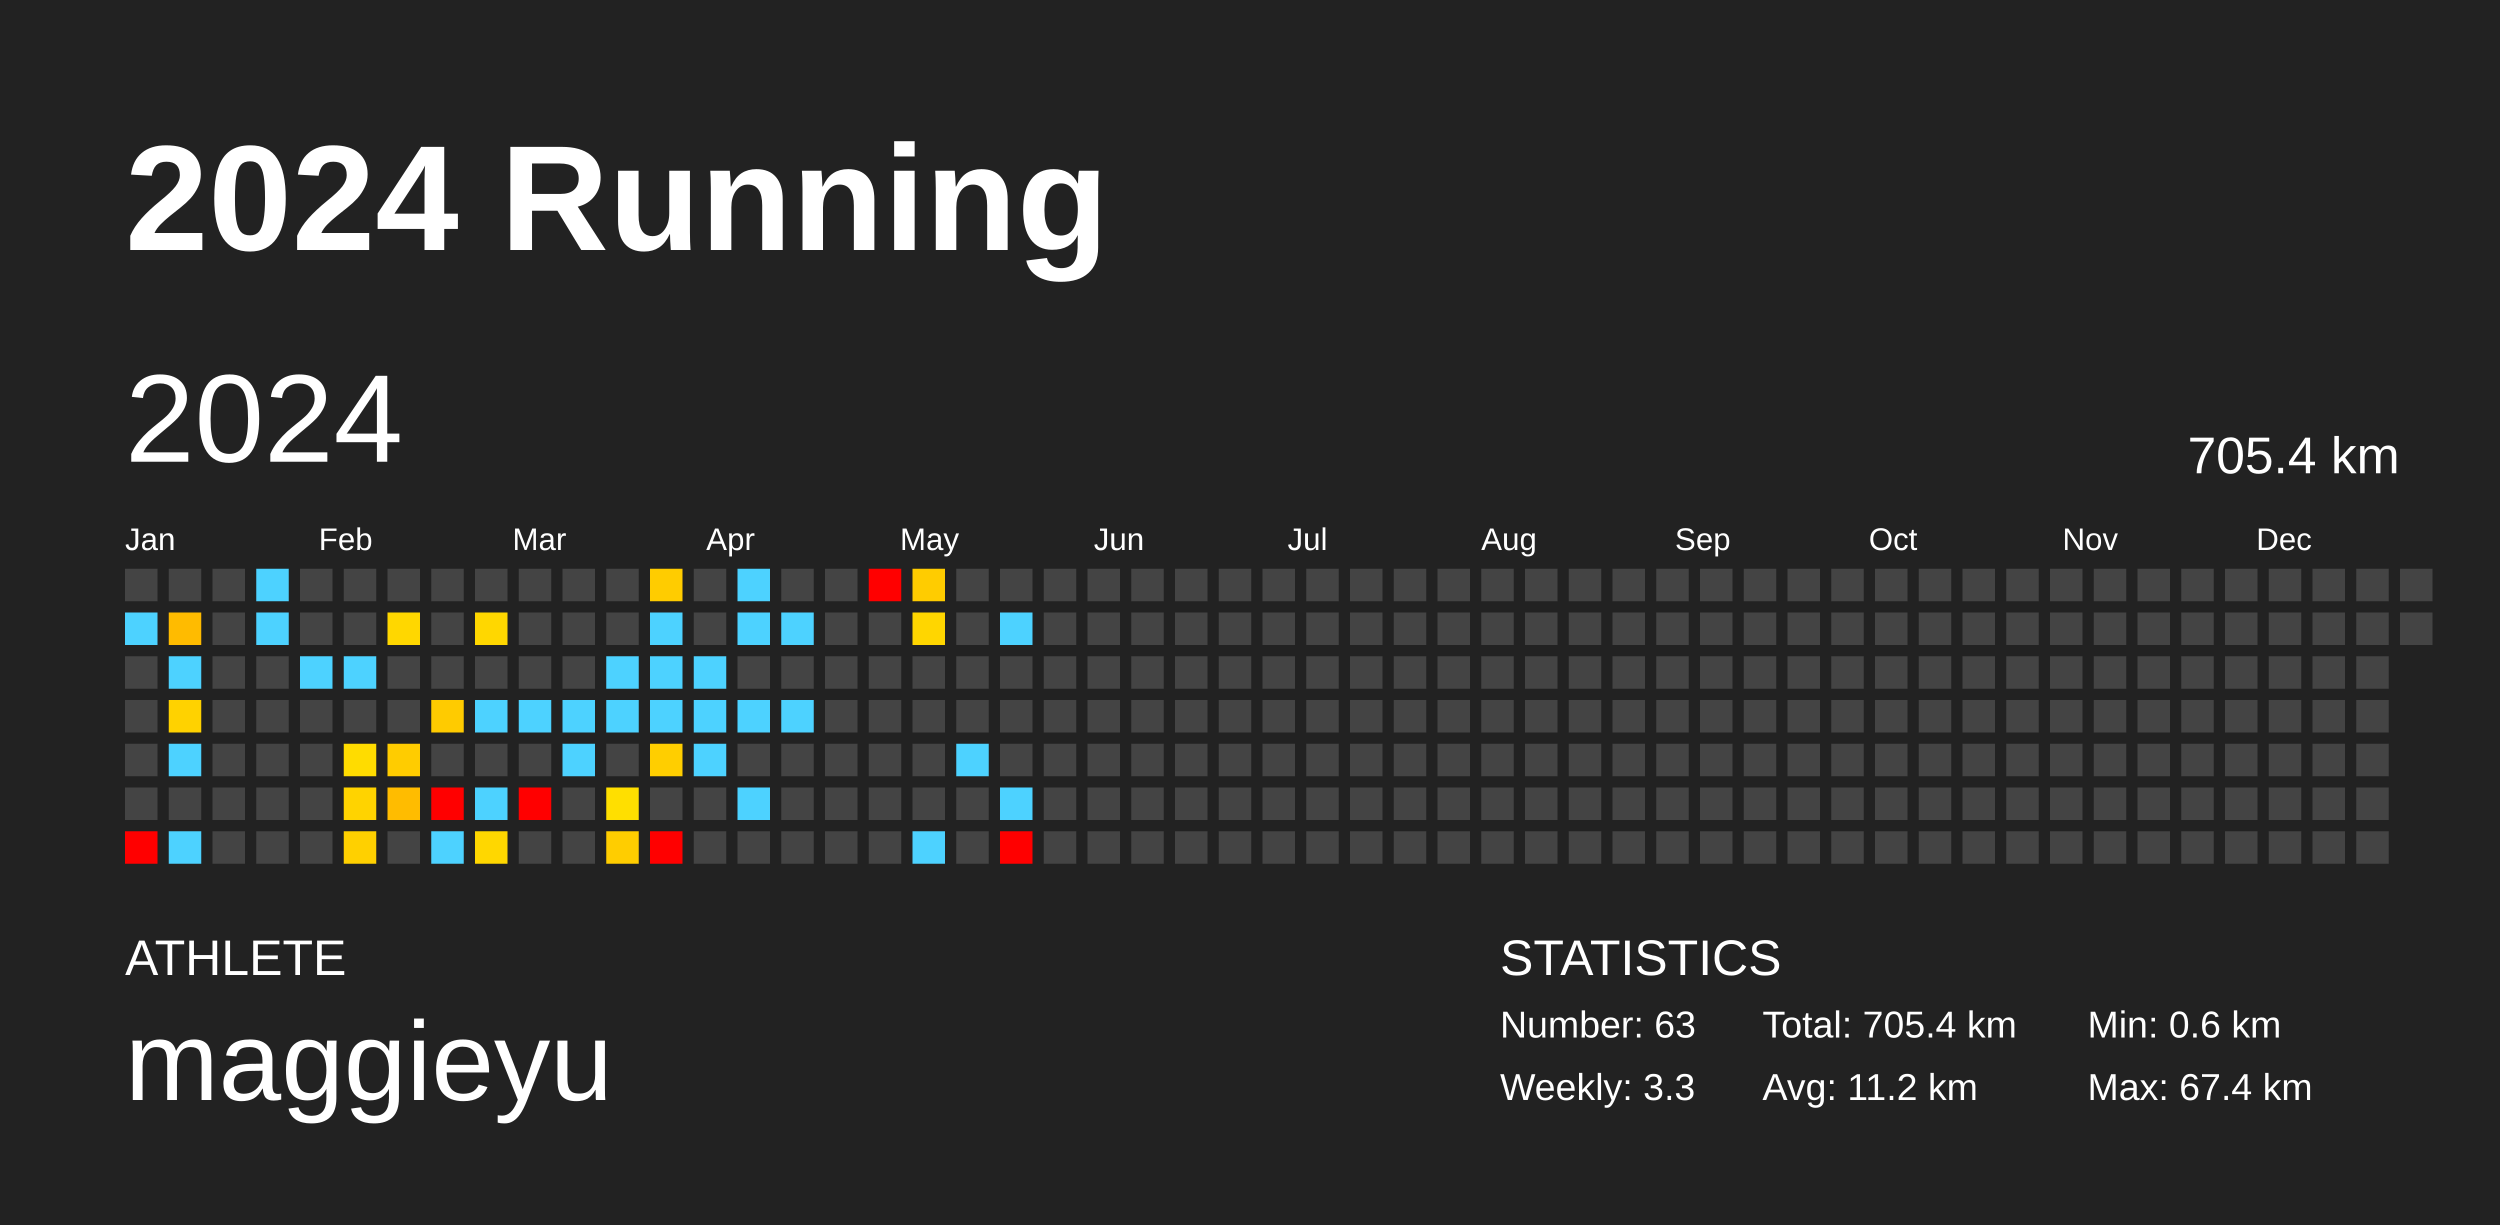
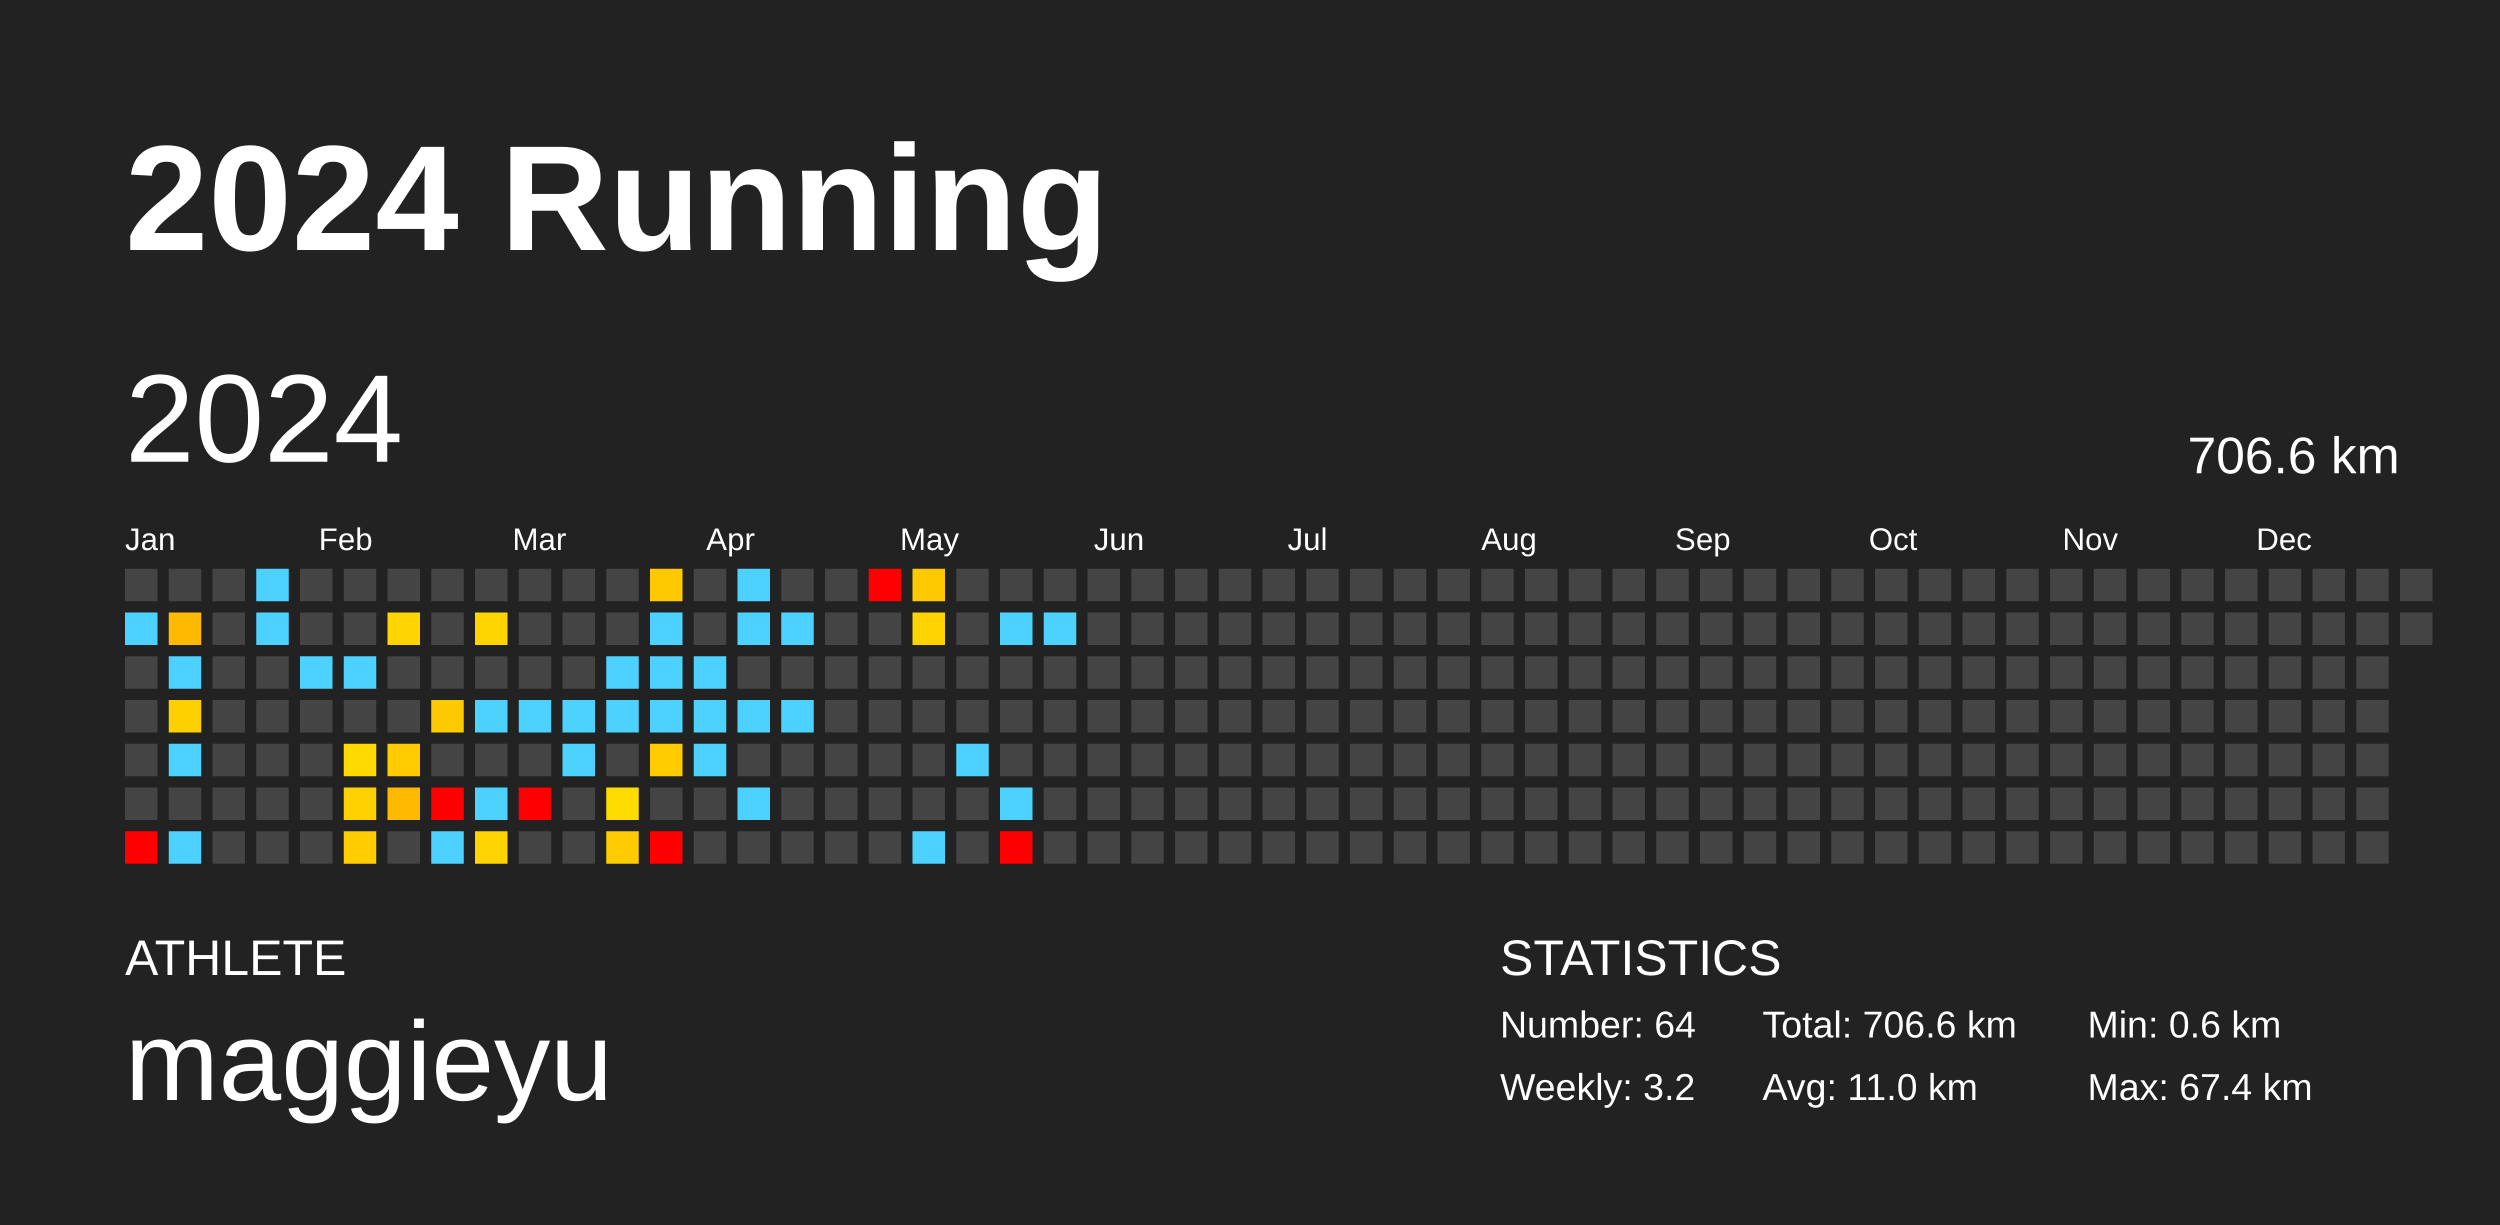
<svg xmlns="http://www.w3.org/2000/svg" baseProfile="full" height="98mm" version="1.1" viewBox="0,0,200,98" width="200mm">
  <defs />
  <rect fill="#222222" height="98" width="200" x="0" y="0" />
  <text fill="#FFFFFF" style="font-size:12px; font-family:Arial; font-weight:bold;" x="10" y="20">2024 Running</text>
  <text fill="#FFFFFF" style="font-size:4px; font-family:Arial" x="10" y="78">ATHLETE</text>
  <text fill="#FFFFFF" style="font-size:9px; font-family:Arial" x="10" y="88">maggieyu</text>
  <text fill="#FFFFFF" style="font-size:4px; font-family:Arial" x="120" y="78">STATISTICS</text>
-   <text fill="#FFFFFF" style="font-size:3px; font-family:Arial" x="120" y="83">Number: 63</text>
-   <text fill="#FFFFFF" style="font-size:3px; font-family:Arial" x="120" y="88">Weekly: 3.3</text>
-   <text fill="#FFFFFF" style="font-size:3px; font-family:Arial" x="141" y="83">Total: 705.4 km</text>
-   <text fill="#FFFFFF" style="font-size:3px; font-family:Arial" x="141" y="88">Avg: 11.2 km</text>
+   <text fill="#FFFFFF" style="font-size:3px; font-family:Arial" x="120" y="83">Number: 64</text>
+   <text fill="#FFFFFF" style="font-size:3px; font-family:Arial" x="120" y="88">Weekly: 3.2</text>
+   <text fill="#FFFFFF" style="font-size:3px; font-family:Arial" x="141" y="83">Total: 706.6 km</text>
+   <text fill="#FFFFFF" style="font-size:3px; font-family:Arial" x="141" y="88">Avg: 11.0 km</text>
  <text fill="#FFFFFF" style="font-size:3px; font-family:Arial" x="167" y="83">Min: 0.6 km</text>
  <text fill="#FFFFFF" style="font-size:3px; font-family:Arial" x="167" y="88">Max: 67.4 km</text>
  <text dominant-baseline="hanging" fill="#FFFFFF" style="font-size:10.0px; font-family:Arial;" x="10" y="30">2024</text>
-   <text dominant-baseline="hanging" fill="#FFFFFF" style="font-size:4.125px; font-family:Arial;" x="175" y="35">705.4 km</text>
+   <text dominant-baseline="hanging" fill="#FFFFFF" style="font-size:4.125px; font-family:Arial;" x="175" y="35">706.6 km</text>
  <text fill="#FFFFFF" style="font-size:2.5px; font-family:Arial" x="10.0" y="44">Jan</text>
  <text fill="#FFFFFF" style="font-size:2.5px; font-family:Arial" x="25.5" y="44">Feb</text>
  <text fill="#FFFFFF" style="font-size:2.5px; font-family:Arial" x="41.0" y="44">Mar</text>
  <text fill="#FFFFFF" style="font-size:2.5px; font-family:Arial" x="56.5" y="44">Apr</text>
  <text fill="#FFFFFF" style="font-size:2.5px; font-family:Arial" x="72.0" y="44">May</text>
  <text fill="#FFFFFF" style="font-size:2.5px; font-family:Arial" x="87.5" y="44">Jun</text>
  <text fill="#FFFFFF" style="font-size:2.5px; font-family:Arial" x="103.0" y="44">Jul</text>
  <text fill="#FFFFFF" style="font-size:2.5px; font-family:Arial" x="118.5" y="44">Aug</text>
  <text fill="#FFFFFF" style="font-size:2.5px; font-family:Arial" x="134.0" y="44">Sep</text>
  <text fill="#FFFFFF" style="font-size:2.5px; font-family:Arial" x="149.5" y="44">Oct</text>
  <text fill="#FFFFFF" style="font-size:2.5px; font-family:Arial" x="165.0" y="44">Nov</text>
  <text fill="#FFFFFF" style="font-size:2.5px; font-family:Arial" x="180.5" y="44">Dec</text>
  <rect fill="#444444" height="2.6" width="2.6" x="10.0" y="45.5" />
  <rect fill="#4dd2ff" height="2.6" width="2.6" x="10.0" y="49.0" />
  <rect fill="#444444" height="2.6" width="2.6" x="10.0" y="52.5" />
  <rect fill="#444444" height="2.6" width="2.6" x="10.0" y="56.0" />
  <rect fill="#444444" height="2.6" width="2.6" x="10.0" y="59.5" />
  <rect fill="#444444" height="2.6" width="2.6" x="10.0" y="63.0" />
  <rect fill="red" height="2.6" width="2.6" x="10.0" y="66.5" />
  <rect fill="#444444" height="2.6" width="2.6" x="13.5" y="45.5" />
-   <rect fill="#ffbb00" height="2.6" width="2.6" x="13.5" y="49.0" />
+   <rect fill="#ffb900" height="2.6" width="2.6" x="13.5" y="49.0" />
  <rect fill="#4dd2ff" height="2.6" width="2.6" x="13.5" y="52.5" />
-   <rect fill="#ffd200" height="2.6" width="2.6" x="13.5" y="56.0" />
+   <rect fill="#ffd000" height="2.6" width="2.6" x="13.5" y="56.0" />
  <rect fill="#4dd2ff" height="2.6" width="2.6" x="13.5" y="59.5" />
  <rect fill="#444444" height="2.6" width="2.6" x="13.5" y="63.0" />
  <rect fill="#4dd2ff" height="2.6" width="2.6" x="13.5" y="66.5" />
  <rect fill="#444444" height="2.6" width="2.6" x="17.0" y="45.5" />
  <rect fill="#444444" height="2.6" width="2.6" x="17.0" y="49.0" />
  <rect fill="#444444" height="2.6" width="2.6" x="17.0" y="52.5" />
  <rect fill="#444444" height="2.6" width="2.6" x="17.0" y="56.0" />
  <rect fill="#444444" height="2.6" width="2.6" x="17.0" y="59.5" />
  <rect fill="#444444" height="2.6" width="2.6" x="17.0" y="63.0" />
  <rect fill="#444444" height="2.6" width="2.6" x="17.0" y="66.5" />
  <rect fill="#4dd2ff" height="2.6" width="2.6" x="20.5" y="45.5" />
  <rect fill="#4dd2ff" height="2.6" width="2.6" x="20.5" y="49.0" />
  <rect fill="#444444" height="2.6" width="2.6" x="20.5" y="52.5" />
  <rect fill="#444444" height="2.6" width="2.6" x="20.5" y="56.0" />
  <rect fill="#444444" height="2.6" width="2.6" x="20.5" y="59.5" />
  <rect fill="#444444" height="2.6" width="2.6" x="20.5" y="63.0" />
  <rect fill="#444444" height="2.6" width="2.6" x="20.5" y="66.5" />
  <rect fill="#444444" height="2.6" width="2.6" x="24.0" y="45.5" />
  <rect fill="#444444" height="2.6" width="2.6" x="24.0" y="49.0" />
  <rect fill="#4dd2ff" height="2.6" width="2.6" x="24.0" y="52.5" />
  <rect fill="#444444" height="2.6" width="2.6" x="24.0" y="56.0" />
  <rect fill="#444444" height="2.6" width="2.6" x="24.0" y="59.5" />
  <rect fill="#444444" height="2.6" width="2.6" x="24.0" y="63.0" />
  <rect fill="#444444" height="2.6" width="2.6" x="24.0" y="66.5" />
  <rect fill="#444444" height="2.6" width="2.6" x="27.5" y="45.5" />
  <rect fill="#444444" height="2.6" width="2.6" x="27.5" y="49.0" />
  <rect fill="#4dd2ff" height="2.6" width="2.6" x="27.5" y="52.5" />
  <rect fill="#444444" height="2.6" width="2.6" x="27.5" y="56.0" />
-   <rect fill="#ffdc00" height="2.6" width="2.6" x="27.5" y="59.5" />
-   <rect fill="#ffd300" height="2.6" width="2.6" x="27.5" y="63.0" />
-   <rect fill="#ffd000" height="2.6" width="2.6" x="27.5" y="66.5" />
+   <rect fill="#ffd900" height="2.6" width="2.6" x="27.5" y="59.5" />
+   <rect fill="#ffd100" height="2.6" width="2.6" x="27.5" y="63.0" />
+   <rect fill="#ffcd00" height="2.6" width="2.6" x="27.5" y="66.5" />
  <rect fill="#444444" height="2.6" width="2.6" x="31.0" y="45.5" />
-   <rect fill="#ffd700" height="2.6" width="2.6" x="31.0" y="49.0" />
+   <rect fill="#ffd400" height="2.6" width="2.6" x="31.0" y="49.0" />
  <rect fill="#444444" height="2.6" width="2.6" x="31.0" y="52.5" />
  <rect fill="#444444" height="2.6" width="2.6" x="31.0" y="56.0" />
-   <rect fill="#ffcc00" height="2.6" width="2.6" x="31.0" y="59.5" />
-   <rect fill="#ffbc00" height="2.6" width="2.6" x="31.0" y="63.0" />
+   <rect fill="#ffca00" height="2.6" width="2.6" x="31.0" y="59.5" />
+   <rect fill="#ffba00" height="2.6" width="2.6" x="31.0" y="63.0" />
  <rect fill="#444444" height="2.6" width="2.6" x="31.0" y="66.5" />
  <rect fill="#444444" height="2.6" width="2.6" x="34.5" y="45.5" />
  <rect fill="#444444" height="2.6" width="2.6" x="34.5" y="49.0" />
  <rect fill="#444444" height="2.6" width="2.6" x="34.5" y="52.5" />
-   <rect fill="#ffcb00" height="2.6" width="2.6" x="34.5" y="56.0" />
+   <rect fill="#ffc900" height="2.6" width="2.6" x="34.5" y="56.0" />
  <rect fill="#444444" height="2.6" width="2.6" x="34.5" y="59.5" />
  <rect fill="red" height="2.6" width="2.6" x="34.5" y="63.0" />
  <rect fill="#4dd2ff" height="2.6" width="2.6" x="34.5" y="66.5" />
  <rect fill="#444444" height="2.6" width="2.6" x="38.0" y="45.5" />
-   <rect fill="#ffd700" height="2.6" width="2.6" x="38.0" y="49.0" />
+   <rect fill="#ffd500" height="2.6" width="2.6" x="38.0" y="49.0" />
  <rect fill="#444444" height="2.6" width="2.6" x="38.0" y="52.5" />
  <rect fill="#4dd2ff" height="2.6" width="2.6" x="38.0" y="56.0" />
  <rect fill="#444444" height="2.6" width="2.6" x="38.0" y="59.5" />
  <rect fill="#4dd2ff" height="2.6" width="2.6" x="38.0" y="63.0" />
-   <rect fill="#ffd700" height="2.6" width="2.6" x="38.0" y="66.5" />
+   <rect fill="#ffd400" height="2.6" width="2.6" x="38.0" y="66.5" />
  <rect fill="#444444" height="2.6" width="2.6" x="41.5" y="45.5" />
  <rect fill="#444444" height="2.6" width="2.6" x="41.5" y="49.0" />
  <rect fill="#444444" height="2.6" width="2.6" x="41.5" y="52.5" />
  <rect fill="#4dd2ff" height="2.6" width="2.6" x="41.5" y="56.0" />
  <rect fill="#444444" height="2.6" width="2.6" x="41.5" y="59.5" />
  <rect fill="red" height="2.6" width="2.6" x="41.5" y="63.0" />
  <rect fill="#444444" height="2.6" width="2.6" x="41.5" y="66.5" />
  <rect fill="#444444" height="2.6" width="2.6" x="45.0" y="45.5" />
  <rect fill="#444444" height="2.6" width="2.6" x="45.0" y="49.0" />
  <rect fill="#444444" height="2.6" width="2.6" x="45.0" y="52.5" />
  <rect fill="#4dd2ff" height="2.6" width="2.6" x="45.0" y="56.0" />
  <rect fill="#4dd2ff" height="2.6" width="2.6" x="45.0" y="59.5" />
  <rect fill="#444444" height="2.6" width="2.6" x="45.0" y="63.0" />
  <rect fill="#444444" height="2.6" width="2.6" x="45.0" y="66.5" />
  <rect fill="#444444" height="2.6" width="2.6" x="48.5" y="45.5" />
  <rect fill="#444444" height="2.6" width="2.6" x="48.5" y="49.0" />
  <rect fill="#4dd2ff" height="2.6" width="2.6" x="48.5" y="52.5" />
  <rect fill="#4dd2ff" height="2.6" width="2.6" x="48.5" y="56.0" />
  <rect fill="#444444" height="2.6" width="2.6" x="48.5" y="59.5" />
-   <rect fill="#ffdf00" height="2.6" width="2.6" x="48.5" y="63.0" />
-   <rect fill="#ffcd00" height="2.6" width="2.6" x="48.5" y="66.5" />
-   <rect fill="#ffcc00" height="2.6" width="2.6" x="52.0" y="45.5" />
+   <rect fill="#ffdc00" height="2.6" width="2.6" x="48.5" y="63.0" />
+   <rect fill="#ffcb00" height="2.6" width="2.6" x="48.5" y="66.5" />
+   <rect fill="#ffc900" height="2.6" width="2.6" x="52.0" y="45.5" />
  <rect fill="#4dd2ff" height="2.6" width="2.6" x="52.0" y="49.0" />
  <rect fill="#4dd2ff" height="2.6" width="2.6" x="52.0" y="52.5" />
  <rect fill="#4dd2ff" height="2.6" width="2.6" x="52.0" y="56.0" />
-   <rect fill="#ffce00" height="2.6" width="2.6" x="52.0" y="59.5" />
+   <rect fill="#ffcb00" height="2.6" width="2.6" x="52.0" y="59.5" />
  <rect fill="#444444" height="2.6" width="2.6" x="52.0" y="63.0" />
  <rect fill="red" height="2.6" width="2.6" x="52.0" y="66.5" />
  <rect fill="#444444" height="2.6" width="2.6" x="55.5" y="45.5" />
  <rect fill="#444444" height="2.6" width="2.6" x="55.5" y="49.0" />
  <rect fill="#4dd2ff" height="2.6" width="2.6" x="55.5" y="52.5" />
  <rect fill="#4dd2ff" height="2.6" width="2.6" x="55.5" y="56.0" />
  <rect fill="#4dd2ff" height="2.6" width="2.6" x="55.5" y="59.5" />
  <rect fill="#444444" height="2.6" width="2.6" x="55.5" y="63.0" />
  <rect fill="#444444" height="2.6" width="2.6" x="55.5" y="66.5" />
  <rect fill="#4dd2ff" height="2.6" width="2.6" x="59.0" y="45.5" />
  <rect fill="#4dd2ff" height="2.6" width="2.6" x="59.0" y="49.0" />
  <rect fill="#444444" height="2.6" width="2.6" x="59.0" y="52.5" />
  <rect fill="#4dd2ff" height="2.6" width="2.6" x="59.0" y="56.0" />
  <rect fill="#444444" height="2.6" width="2.6" x="59.0" y="59.5" />
  <rect fill="#4dd2ff" height="2.6" width="2.6" x="59.0" y="63.0" />
  <rect fill="#444444" height="2.6" width="2.6" x="59.0" y="66.5" />
  <rect fill="#444444" height="2.6" width="2.6" x="62.5" y="45.5" />
  <rect fill="#4dd2ff" height="2.6" width="2.6" x="62.5" y="49.0" />
  <rect fill="#444444" height="2.6" width="2.6" x="62.5" y="52.5" />
  <rect fill="#4dd2ff" height="2.6" width="2.6" x="62.5" y="56.0" />
  <rect fill="#444444" height="2.6" width="2.6" x="62.5" y="59.5" />
  <rect fill="#444444" height="2.6" width="2.6" x="62.5" y="63.0" />
  <rect fill="#444444" height="2.6" width="2.6" x="62.5" y="66.5" />
  <rect fill="#444444" height="2.6" width="2.6" x="66.0" y="45.5" />
  <rect fill="#444444" height="2.6" width="2.6" x="66.0" y="49.0" />
  <rect fill="#444444" height="2.6" width="2.6" x="66.0" y="52.5" />
  <rect fill="#444444" height="2.6" width="2.6" x="66.0" y="56.0" />
  <rect fill="#444444" height="2.6" width="2.6" x="66.0" y="59.5" />
  <rect fill="#444444" height="2.6" width="2.6" x="66.0" y="63.0" />
  <rect fill="#444444" height="2.6" width="2.6" x="66.0" y="66.5" />
  <rect fill="red" height="2.6" width="2.6" x="69.5" y="45.5" />
  <rect fill="#444444" height="2.6" width="2.6" x="69.5" y="49.0" />
  <rect fill="#444444" height="2.6" width="2.6" x="69.5" y="52.5" />
  <rect fill="#444444" height="2.6" width="2.6" x="69.5" y="56.0" />
  <rect fill="#444444" height="2.6" width="2.6" x="69.5" y="59.5" />
  <rect fill="#444444" height="2.6" width="2.6" x="69.5" y="63.0" />
  <rect fill="#444444" height="2.6" width="2.6" x="69.5" y="66.5" />
-   <rect fill="#ffcc00" height="2.6" width="2.6" x="73.0" y="45.5" />
-   <rect fill="#ffd600" height="2.6" width="2.6" x="73.0" y="49.0" />
+   <rect fill="#ffc900" height="2.6" width="2.6" x="73.0" y="45.5" />
+   <rect fill="#ffd300" height="2.6" width="2.6" x="73.0" y="49.0" />
  <rect fill="#444444" height="2.6" width="2.6" x="73.0" y="52.5" />
  <rect fill="#444444" height="2.6" width="2.6" x="73.0" y="56.0" />
  <rect fill="#444444" height="2.6" width="2.6" x="73.0" y="59.5" />
  <rect fill="#444444" height="2.6" width="2.6" x="73.0" y="63.0" />
  <rect fill="#4dd2ff" height="2.6" width="2.6" x="73.0" y="66.5" />
  <rect fill="#444444" height="2.6" width="2.6" x="76.5" y="45.5" />
  <rect fill="#444444" height="2.6" width="2.6" x="76.5" y="49.0" />
  <rect fill="#444444" height="2.6" width="2.6" x="76.5" y="52.5" />
  <rect fill="#444444" height="2.6" width="2.6" x="76.5" y="56.0" />
  <rect fill="#4dd2ff" height="2.6" width="2.6" x="76.5" y="59.5" />
  <rect fill="#444444" height="2.6" width="2.6" x="76.5" y="63.0" />
  <rect fill="#444444" height="2.6" width="2.6" x="76.5" y="66.5" />
  <rect fill="#444444" height="2.6" width="2.6" x="80.0" y="45.5" />
  <rect fill="#4dd2ff" height="2.6" width="2.6" x="80.0" y="49.0" />
  <rect fill="#444444" height="2.6" width="2.6" x="80.0" y="52.5" />
  <rect fill="#444444" height="2.6" width="2.6" x="80.0" y="56.0" />
  <rect fill="#444444" height="2.6" width="2.6" x="80.0" y="59.5" />
  <rect fill="#4dd2ff" height="2.6" width="2.6" x="80.0" y="63.0" />
  <rect fill="red" height="2.6" width="2.6" x="80.0" y="66.5" />
  <rect fill="#444444" height="2.6" width="2.6" x="83.5" y="45.5" />
-   <rect fill="#444444" height="2.6" width="2.6" x="83.5" y="49.0" />
+   <rect fill="#4dd2ff" height="2.6" width="2.6" x="83.5" y="49.0" />
  <rect fill="#444444" height="2.6" width="2.6" x="83.5" y="52.5" />
  <rect fill="#444444" height="2.6" width="2.6" x="83.5" y="56.0" />
  <rect fill="#444444" height="2.6" width="2.6" x="83.5" y="59.5" />
  <rect fill="#444444" height="2.6" width="2.6" x="83.5" y="63.0" />
  <rect fill="#444444" height="2.6" width="2.6" x="83.5" y="66.5" />
  <rect fill="#444444" height="2.6" width="2.6" x="87.0" y="45.5" />
  <rect fill="#444444" height="2.6" width="2.6" x="87.0" y="49.0" />
  <rect fill="#444444" height="2.6" width="2.6" x="87.0" y="52.5" />
  <rect fill="#444444" height="2.6" width="2.6" x="87.0" y="56.0" />
  <rect fill="#444444" height="2.6" width="2.6" x="87.0" y="59.5" />
  <rect fill="#444444" height="2.6" width="2.6" x="87.0" y="63.0" />
  <rect fill="#444444" height="2.6" width="2.6" x="87.0" y="66.5" />
  <rect fill="#444444" height="2.6" width="2.6" x="90.5" y="45.5" />
  <rect fill="#444444" height="2.6" width="2.6" x="90.5" y="49.0" />
  <rect fill="#444444" height="2.6" width="2.6" x="90.5" y="52.5" />
  <rect fill="#444444" height="2.6" width="2.6" x="90.5" y="56.0" />
  <rect fill="#444444" height="2.6" width="2.6" x="90.5" y="59.5" />
  <rect fill="#444444" height="2.6" width="2.6" x="90.5" y="63.0" />
  <rect fill="#444444" height="2.6" width="2.6" x="90.5" y="66.5" />
  <rect fill="#444444" height="2.6" width="2.6" x="94.0" y="45.5" />
  <rect fill="#444444" height="2.6" width="2.6" x="94.0" y="49.0" />
  <rect fill="#444444" height="2.6" width="2.6" x="94.0" y="52.5" />
  <rect fill="#444444" height="2.6" width="2.6" x="94.0" y="56.0" />
  <rect fill="#444444" height="2.6" width="2.6" x="94.0" y="59.5" />
  <rect fill="#444444" height="2.6" width="2.6" x="94.0" y="63.0" />
  <rect fill="#444444" height="2.6" width="2.6" x="94.0" y="66.5" />
  <rect fill="#444444" height="2.6" width="2.6" x="97.5" y="45.5" />
  <rect fill="#444444" height="2.6" width="2.6" x="97.5" y="49.0" />
  <rect fill="#444444" height="2.6" width="2.6" x="97.5" y="52.5" />
  <rect fill="#444444" height="2.6" width="2.6" x="97.5" y="56.0" />
  <rect fill="#444444" height="2.6" width="2.6" x="97.5" y="59.5" />
  <rect fill="#444444" height="2.6" width="2.6" x="97.5" y="63.0" />
  <rect fill="#444444" height="2.6" width="2.6" x="97.5" y="66.5" />
  <rect fill="#444444" height="2.6" width="2.6" x="101.0" y="45.5" />
  <rect fill="#444444" height="2.6" width="2.6" x="101.0" y="49.0" />
  <rect fill="#444444" height="2.6" width="2.6" x="101.0" y="52.5" />
  <rect fill="#444444" height="2.6" width="2.6" x="101.0" y="56.0" />
  <rect fill="#444444" height="2.6" width="2.6" x="101.0" y="59.5" />
  <rect fill="#444444" height="2.6" width="2.6" x="101.0" y="63.0" />
  <rect fill="#444444" height="2.6" width="2.6" x="101.0" y="66.5" />
  <rect fill="#444444" height="2.6" width="2.6" x="104.5" y="45.5" />
  <rect fill="#444444" height="2.6" width="2.6" x="104.5" y="49.0" />
  <rect fill="#444444" height="2.6" width="2.6" x="104.5" y="52.5" />
  <rect fill="#444444" height="2.6" width="2.6" x="104.5" y="56.0" />
  <rect fill="#444444" height="2.6" width="2.6" x="104.5" y="59.5" />
  <rect fill="#444444" height="2.6" width="2.6" x="104.5" y="63.0" />
  <rect fill="#444444" height="2.6" width="2.6" x="104.5" y="66.5" />
  <rect fill="#444444" height="2.6" width="2.6" x="108.0" y="45.5" />
  <rect fill="#444444" height="2.6" width="2.6" x="108.0" y="49.0" />
  <rect fill="#444444" height="2.6" width="2.6" x="108.0" y="52.5" />
  <rect fill="#444444" height="2.6" width="2.6" x="108.0" y="56.0" />
  <rect fill="#444444" height="2.6" width="2.6" x="108.0" y="59.5" />
  <rect fill="#444444" height="2.6" width="2.6" x="108.0" y="63.0" />
  <rect fill="#444444" height="2.6" width="2.6" x="108.0" y="66.5" />
  <rect fill="#444444" height="2.6" width="2.6" x="111.5" y="45.5" />
  <rect fill="#444444" height="2.6" width="2.6" x="111.5" y="49.0" />
  <rect fill="#444444" height="2.6" width="2.6" x="111.5" y="52.5" />
  <rect fill="#444444" height="2.6" width="2.6" x="111.5" y="56.0" />
  <rect fill="#444444" height="2.6" width="2.6" x="111.5" y="59.5" />
  <rect fill="#444444" height="2.6" width="2.6" x="111.5" y="63.0" />
  <rect fill="#444444" height="2.6" width="2.6" x="111.5" y="66.5" />
  <rect fill="#444444" height="2.6" width="2.6" x="115.0" y="45.5" />
  <rect fill="#444444" height="2.6" width="2.6" x="115.0" y="49.0" />
  <rect fill="#444444" height="2.6" width="2.6" x="115.0" y="52.5" />
  <rect fill="#444444" height="2.6" width="2.6" x="115.0" y="56.0" />
  <rect fill="#444444" height="2.6" width="2.6" x="115.0" y="59.5" />
  <rect fill="#444444" height="2.6" width="2.6" x="115.0" y="63.0" />
  <rect fill="#444444" height="2.6" width="2.6" x="115.0" y="66.5" />
  <rect fill="#444444" height="2.6" width="2.6" x="118.5" y="45.5" />
  <rect fill="#444444" height="2.6" width="2.6" x="118.5" y="49.0" />
  <rect fill="#444444" height="2.6" width="2.6" x="118.5" y="52.5" />
  <rect fill="#444444" height="2.6" width="2.6" x="118.5" y="56.0" />
  <rect fill="#444444" height="2.6" width="2.6" x="118.5" y="59.5" />
  <rect fill="#444444" height="2.6" width="2.6" x="118.5" y="63.0" />
  <rect fill="#444444" height="2.6" width="2.6" x="118.5" y="66.5" />
  <rect fill="#444444" height="2.6" width="2.6" x="122.0" y="45.5" />
  <rect fill="#444444" height="2.6" width="2.6" x="122.0" y="49.0" />
  <rect fill="#444444" height="2.6" width="2.6" x="122.0" y="52.5" />
  <rect fill="#444444" height="2.6" width="2.6" x="122.0" y="56.0" />
  <rect fill="#444444" height="2.6" width="2.6" x="122.0" y="59.5" />
  <rect fill="#444444" height="2.6" width="2.6" x="122.0" y="63.0" />
  <rect fill="#444444" height="2.6" width="2.6" x="122.0" y="66.5" />
  <rect fill="#444444" height="2.6" width="2.6" x="125.5" y="45.5" />
  <rect fill="#444444" height="2.6" width="2.6" x="125.5" y="49.0" />
  <rect fill="#444444" height="2.6" width="2.6" x="125.5" y="52.5" />
  <rect fill="#444444" height="2.6" width="2.6" x="125.5" y="56.0" />
  <rect fill="#444444" height="2.6" width="2.6" x="125.5" y="59.5" />
  <rect fill="#444444" height="2.6" width="2.6" x="125.5" y="63.0" />
  <rect fill="#444444" height="2.6" width="2.6" x="125.5" y="66.5" />
  <rect fill="#444444" height="2.6" width="2.6" x="129.0" y="45.5" />
  <rect fill="#444444" height="2.6" width="2.6" x="129.0" y="49.0" />
  <rect fill="#444444" height="2.6" width="2.6" x="129.0" y="52.5" />
  <rect fill="#444444" height="2.6" width="2.6" x="129.0" y="56.0" />
  <rect fill="#444444" height="2.6" width="2.6" x="129.0" y="59.5" />
  <rect fill="#444444" height="2.6" width="2.6" x="129.0" y="63.0" />
  <rect fill="#444444" height="2.6" width="2.6" x="129.0" y="66.5" />
  <rect fill="#444444" height="2.6" width="2.6" x="132.5" y="45.5" />
  <rect fill="#444444" height="2.6" width="2.6" x="132.5" y="49.0" />
  <rect fill="#444444" height="2.6" width="2.6" x="132.5" y="52.5" />
  <rect fill="#444444" height="2.6" width="2.6" x="132.5" y="56.0" />
  <rect fill="#444444" height="2.6" width="2.6" x="132.5" y="59.5" />
  <rect fill="#444444" height="2.6" width="2.6" x="132.5" y="63.0" />
  <rect fill="#444444" height="2.6" width="2.6" x="132.5" y="66.5" />
  <rect fill="#444444" height="2.6" width="2.6" x="136.0" y="45.5" />
  <rect fill="#444444" height="2.6" width="2.6" x="136.0" y="49.0" />
  <rect fill="#444444" height="2.6" width="2.6" x="136.0" y="52.5" />
  <rect fill="#444444" height="2.6" width="2.6" x="136.0" y="56.0" />
  <rect fill="#444444" height="2.6" width="2.6" x="136.0" y="59.5" />
  <rect fill="#444444" height="2.6" width="2.6" x="136.0" y="63.0" />
  <rect fill="#444444" height="2.6" width="2.6" x="136.0" y="66.5" />
  <rect fill="#444444" height="2.6" width="2.6" x="139.5" y="45.5" />
  <rect fill="#444444" height="2.6" width="2.6" x="139.5" y="49.0" />
  <rect fill="#444444" height="2.6" width="2.6" x="139.5" y="52.5" />
  <rect fill="#444444" height="2.6" width="2.6" x="139.5" y="56.0" />
  <rect fill="#444444" height="2.6" width="2.6" x="139.5" y="59.5" />
  <rect fill="#444444" height="2.6" width="2.6" x="139.5" y="63.0" />
  <rect fill="#444444" height="2.6" width="2.6" x="139.5" y="66.5" />
  <rect fill="#444444" height="2.6" width="2.6" x="143.0" y="45.5" />
  <rect fill="#444444" height="2.6" width="2.6" x="143.0" y="49.0" />
  <rect fill="#444444" height="2.6" width="2.6" x="143.0" y="52.5" />
  <rect fill="#444444" height="2.6" width="2.6" x="143.0" y="56.0" />
  <rect fill="#444444" height="2.6" width="2.6" x="143.0" y="59.5" />
  <rect fill="#444444" height="2.6" width="2.6" x="143.0" y="63.0" />
  <rect fill="#444444" height="2.6" width="2.6" x="143.0" y="66.5" />
  <rect fill="#444444" height="2.6" width="2.6" x="146.5" y="45.5" />
  <rect fill="#444444" height="2.6" width="2.6" x="146.5" y="49.0" />
  <rect fill="#444444" height="2.6" width="2.6" x="146.5" y="52.5" />
  <rect fill="#444444" height="2.6" width="2.6" x="146.5" y="56.0" />
  <rect fill="#444444" height="2.6" width="2.6" x="146.5" y="59.5" />
  <rect fill="#444444" height="2.6" width="2.6" x="146.5" y="63.0" />
  <rect fill="#444444" height="2.6" width="2.6" x="146.5" y="66.5" />
  <rect fill="#444444" height="2.6" width="2.6" x="150.0" y="45.5" />
  <rect fill="#444444" height="2.6" width="2.6" x="150.0" y="49.0" />
  <rect fill="#444444" height="2.6" width="2.6" x="150.0" y="52.5" />
  <rect fill="#444444" height="2.6" width="2.6" x="150.0" y="56.0" />
  <rect fill="#444444" height="2.6" width="2.6" x="150.0" y="59.5" />
  <rect fill="#444444" height="2.6" width="2.6" x="150.0" y="63.0" />
  <rect fill="#444444" height="2.6" width="2.6" x="150.0" y="66.5" />
  <rect fill="#444444" height="2.6" width="2.6" x="153.5" y="45.5" />
  <rect fill="#444444" height="2.6" width="2.6" x="153.5" y="49.0" />
  <rect fill="#444444" height="2.6" width="2.6" x="153.5" y="52.5" />
  <rect fill="#444444" height="2.6" width="2.6" x="153.5" y="56.0" />
  <rect fill="#444444" height="2.6" width="2.6" x="153.5" y="59.5" />
  <rect fill="#444444" height="2.6" width="2.6" x="153.5" y="63.0" />
  <rect fill="#444444" height="2.6" width="2.6" x="153.5" y="66.5" />
  <rect fill="#444444" height="2.6" width="2.6" x="157.0" y="45.5" />
  <rect fill="#444444" height="2.6" width="2.6" x="157.0" y="49.0" />
  <rect fill="#444444" height="2.6" width="2.6" x="157.0" y="52.5" />
  <rect fill="#444444" height="2.6" width="2.6" x="157.0" y="56.0" />
  <rect fill="#444444" height="2.6" width="2.6" x="157.0" y="59.5" />
  <rect fill="#444444" height="2.6" width="2.6" x="157.0" y="63.0" />
  <rect fill="#444444" height="2.6" width="2.6" x="157.0" y="66.5" />
  <rect fill="#444444" height="2.6" width="2.6" x="160.5" y="45.5" />
  <rect fill="#444444" height="2.6" width="2.6" x="160.5" y="49.0" />
  <rect fill="#444444" height="2.6" width="2.6" x="160.5" y="52.5" />
  <rect fill="#444444" height="2.6" width="2.6" x="160.5" y="56.0" />
  <rect fill="#444444" height="2.6" width="2.6" x="160.5" y="59.5" />
  <rect fill="#444444" height="2.6" width="2.6" x="160.5" y="63.0" />
  <rect fill="#444444" height="2.6" width="2.6" x="160.5" y="66.5" />
  <rect fill="#444444" height="2.6" width="2.6" x="164.0" y="45.5" />
  <rect fill="#444444" height="2.6" width="2.6" x="164.0" y="49.0" />
  <rect fill="#444444" height="2.6" width="2.6" x="164.0" y="52.5" />
  <rect fill="#444444" height="2.6" width="2.6" x="164.0" y="56.0" />
  <rect fill="#444444" height="2.6" width="2.6" x="164.0" y="59.5" />
  <rect fill="#444444" height="2.6" width="2.6" x="164.0" y="63.0" />
  <rect fill="#444444" height="2.6" width="2.6" x="164.0" y="66.5" />
  <rect fill="#444444" height="2.6" width="2.6" x="167.5" y="45.5" />
  <rect fill="#444444" height="2.6" width="2.6" x="167.5" y="49.0" />
  <rect fill="#444444" height="2.6" width="2.6" x="167.5" y="52.5" />
  <rect fill="#444444" height="2.6" width="2.6" x="167.5" y="56.0" />
  <rect fill="#444444" height="2.6" width="2.6" x="167.5" y="59.5" />
  <rect fill="#444444" height="2.6" width="2.6" x="167.5" y="63.0" />
  <rect fill="#444444" height="2.6" width="2.6" x="167.5" y="66.5" />
  <rect fill="#444444" height="2.6" width="2.6" x="171.0" y="45.5" />
  <rect fill="#444444" height="2.6" width="2.6" x="171.0" y="49.0" />
  <rect fill="#444444" height="2.6" width="2.6" x="171.0" y="52.5" />
  <rect fill="#444444" height="2.6" width="2.6" x="171.0" y="56.0" />
  <rect fill="#444444" height="2.6" width="2.6" x="171.0" y="59.5" />
  <rect fill="#444444" height="2.6" width="2.6" x="171.0" y="63.0" />
  <rect fill="#444444" height="2.6" width="2.6" x="171.0" y="66.5" />
  <rect fill="#444444" height="2.6" width="2.6" x="174.5" y="45.5" />
  <rect fill="#444444" height="2.6" width="2.6" x="174.5" y="49.0" />
  <rect fill="#444444" height="2.6" width="2.6" x="174.5" y="52.5" />
  <rect fill="#444444" height="2.6" width="2.6" x="174.5" y="56.0" />
  <rect fill="#444444" height="2.6" width="2.6" x="174.5" y="59.5" />
  <rect fill="#444444" height="2.6" width="2.6" x="174.5" y="63.0" />
  <rect fill="#444444" height="2.6" width="2.6" x="174.5" y="66.5" />
  <rect fill="#444444" height="2.6" width="2.6" x="178.0" y="45.5" />
  <rect fill="#444444" height="2.6" width="2.6" x="178.0" y="49.0" />
  <rect fill="#444444" height="2.6" width="2.6" x="178.0" y="52.5" />
  <rect fill="#444444" height="2.6" width="2.6" x="178.0" y="56.0" />
  <rect fill="#444444" height="2.6" width="2.6" x="178.0" y="59.5" />
  <rect fill="#444444" height="2.6" width="2.6" x="178.0" y="63.0" />
  <rect fill="#444444" height="2.6" width="2.6" x="178.0" y="66.5" />
  <rect fill="#444444" height="2.6" width="2.6" x="181.5" y="45.5" />
  <rect fill="#444444" height="2.6" width="2.6" x="181.5" y="49.0" />
  <rect fill="#444444" height="2.6" width="2.6" x="181.5" y="52.5" />
  <rect fill="#444444" height="2.6" width="2.6" x="181.5" y="56.0" />
  <rect fill="#444444" height="2.6" width="2.6" x="181.5" y="59.5" />
  <rect fill="#444444" height="2.6" width="2.6" x="181.5" y="63.0" />
  <rect fill="#444444" height="2.6" width="2.6" x="181.5" y="66.5" />
  <rect fill="#444444" height="2.6" width="2.6" x="185.0" y="45.5" />
  <rect fill="#444444" height="2.6" width="2.6" x="185.0" y="49.0" />
  <rect fill="#444444" height="2.6" width="2.6" x="185.0" y="52.5" />
  <rect fill="#444444" height="2.6" width="2.6" x="185.0" y="56.0" />
  <rect fill="#444444" height="2.6" width="2.6" x="185.0" y="59.5" />
  <rect fill="#444444" height="2.6" width="2.6" x="185.0" y="63.0" />
  <rect fill="#444444" height="2.6" width="2.6" x="185.0" y="66.5" />
  <rect fill="#444444" height="2.6" width="2.6" x="188.5" y="45.5" />
  <rect fill="#444444" height="2.6" width="2.6" x="188.5" y="49.0" />
  <rect fill="#444444" height="2.6" width="2.6" x="188.5" y="52.5" />
  <rect fill="#444444" height="2.6" width="2.6" x="188.5" y="56.0" />
  <rect fill="#444444" height="2.6" width="2.6" x="188.5" y="59.5" />
  <rect fill="#444444" height="2.6" width="2.6" x="188.5" y="63.0" />
  <rect fill="#444444" height="2.6" width="2.6" x="188.5" y="66.5" />
  <rect fill="#444444" height="2.6" width="2.6" x="192.0" y="45.5" />
  <rect fill="#444444" height="2.6" width="2.6" x="192.0" y="49.0" />
</svg>
